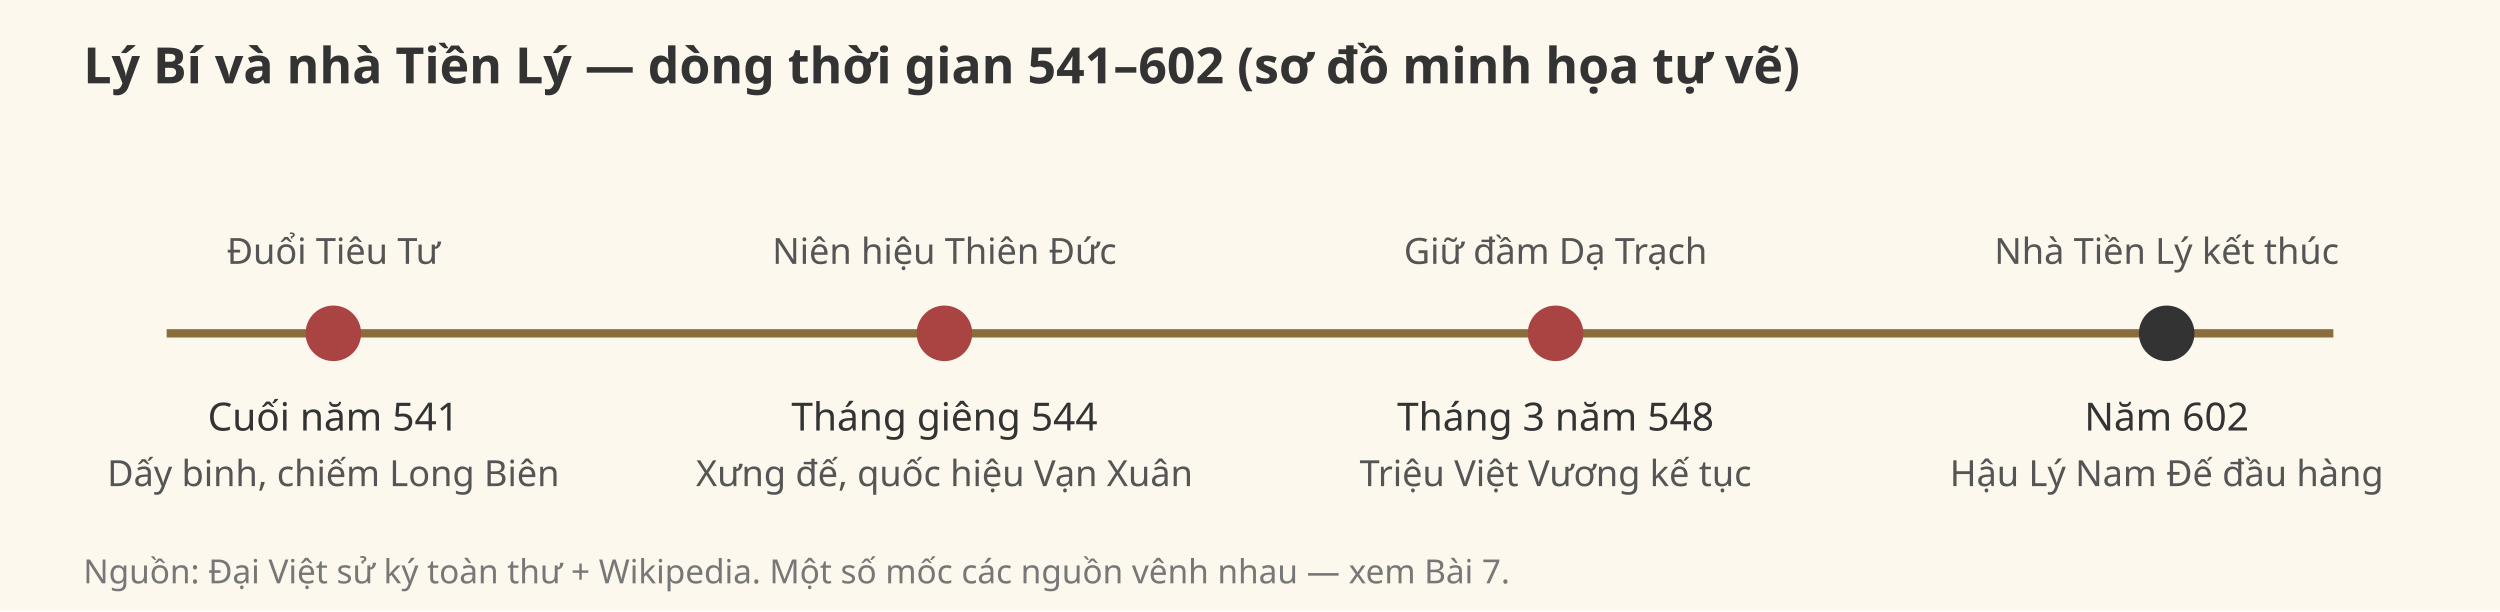
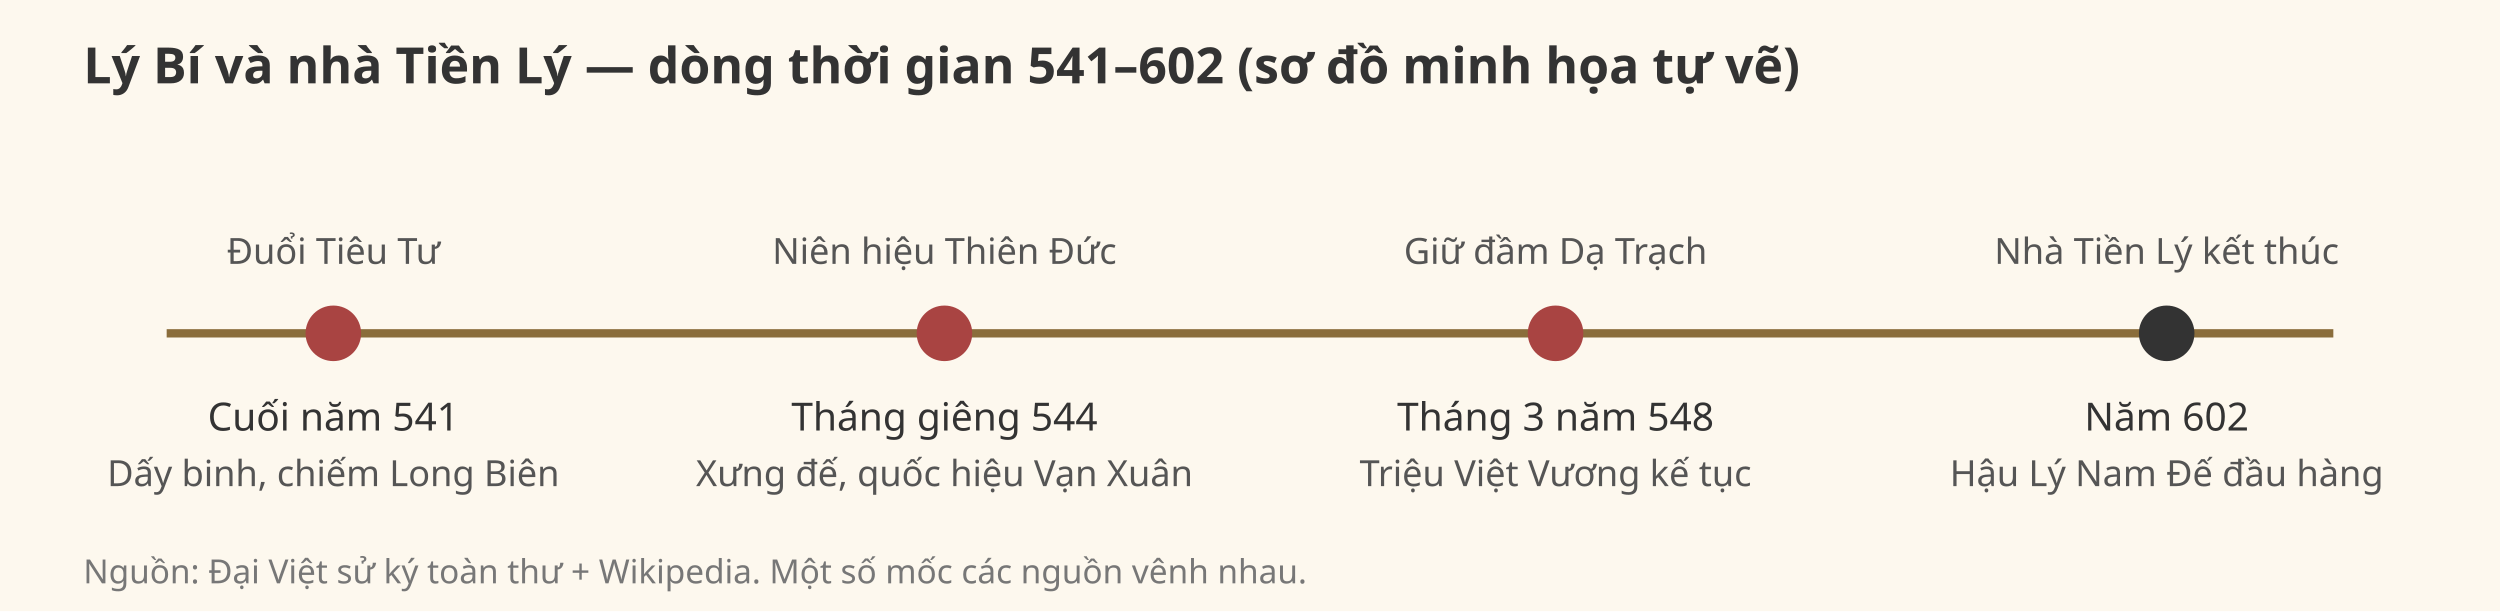
<svg xmlns="http://www.w3.org/2000/svg" width="900" height="220" viewBox="0 0 900 220" role="img" aria-label="Sơ đồ dòng thời gian Lý Bí và nhà Tiền Lý từ năm 541 đến năm 602">
  <rect width="900" height="220" fill="#fdf8ee" />
  <text x="30" y="30" font-family="sans-serif" font-size="18" font-weight="bold" fill="#333">Lý Bí và nhà Tiền Lý — dòng thời gian 541–602 (sơ đồ minh họa tự vẽ)</text>
  <line x1="60" y1="120" x2="840" y2="120" stroke="#8a6d3b" stroke-width="3" />
  <circle cx="120" cy="120" r="10" fill="#a94442" />
  <text x="120" y="155" text-anchor="middle" font-family="sans-serif" font-size="14" fill="#333">Cuối năm 541</text>
  <text x="120" y="175" text-anchor="middle" font-family="sans-serif" font-size="13" fill="#555">Dấy binh, chiếm Long Biên</text>
  <text x="120" y="95" text-anchor="middle" font-family="sans-serif" font-size="13" fill="#555">Đuổi Tiêu Tư</text>
  <circle cx="340" cy="120" r="10" fill="#a94442" />
  <text x="340" y="155" text-anchor="middle" font-family="sans-serif" font-size="14" fill="#333">Tháng giêng 544</text>
  <text x="340" y="175" text-anchor="middle" font-family="sans-serif" font-size="13" fill="#555">Xưng đế, quốc hiệu Vạn Xuân</text>
  <text x="340" y="95" text-anchor="middle" font-family="sans-serif" font-size="13" fill="#555">Niên hiệu Thiên Đức</text>
  <circle cx="560" cy="120" r="10" fill="#a94442" />
  <text x="560" y="155" text-anchor="middle" font-family="sans-serif" font-size="14" fill="#333">Tháng 3 năm 548</text>
  <text x="560" y="175" text-anchor="middle" font-family="sans-serif" font-size="13" fill="#555">Triệu Việt Vương kế tục</text>
  <text x="560" y="95" text-anchor="middle" font-family="sans-serif" font-size="13" fill="#555">Giữ đầm Dạ Trạch</text>
  <circle cx="780" cy="120" r="10" fill="#333" />
  <text x="780" y="155" text-anchor="middle" font-family="sans-serif" font-size="14" fill="#333">Năm 602</text>
  <text x="780" y="175" text-anchor="middle" font-family="sans-serif" font-size="13" fill="#555">Hậu Lý Nam Đế đầu hàng</text>
  <text x="780" y="95" text-anchor="middle" font-family="sans-serif" font-size="13" fill="#555">Nhà Tiền Lý kết thúc</text>
-   <text x="30" y="210" font-family="sans-serif" font-size="12" fill="#777">Nguồn: Đại Việt sử ký toàn thư + Wikipedia. Một số mốc các nguồn vênh nhau — xem Bài 7.</text>
+   <text x="30" y="210" font-family="sans-serif" font-size="12" fill="#777">Nguồn: Đại Việt sử ký toàn thư + Wikipedia. Một số mốc các nguồn vênh nhau.</text>
</svg>
